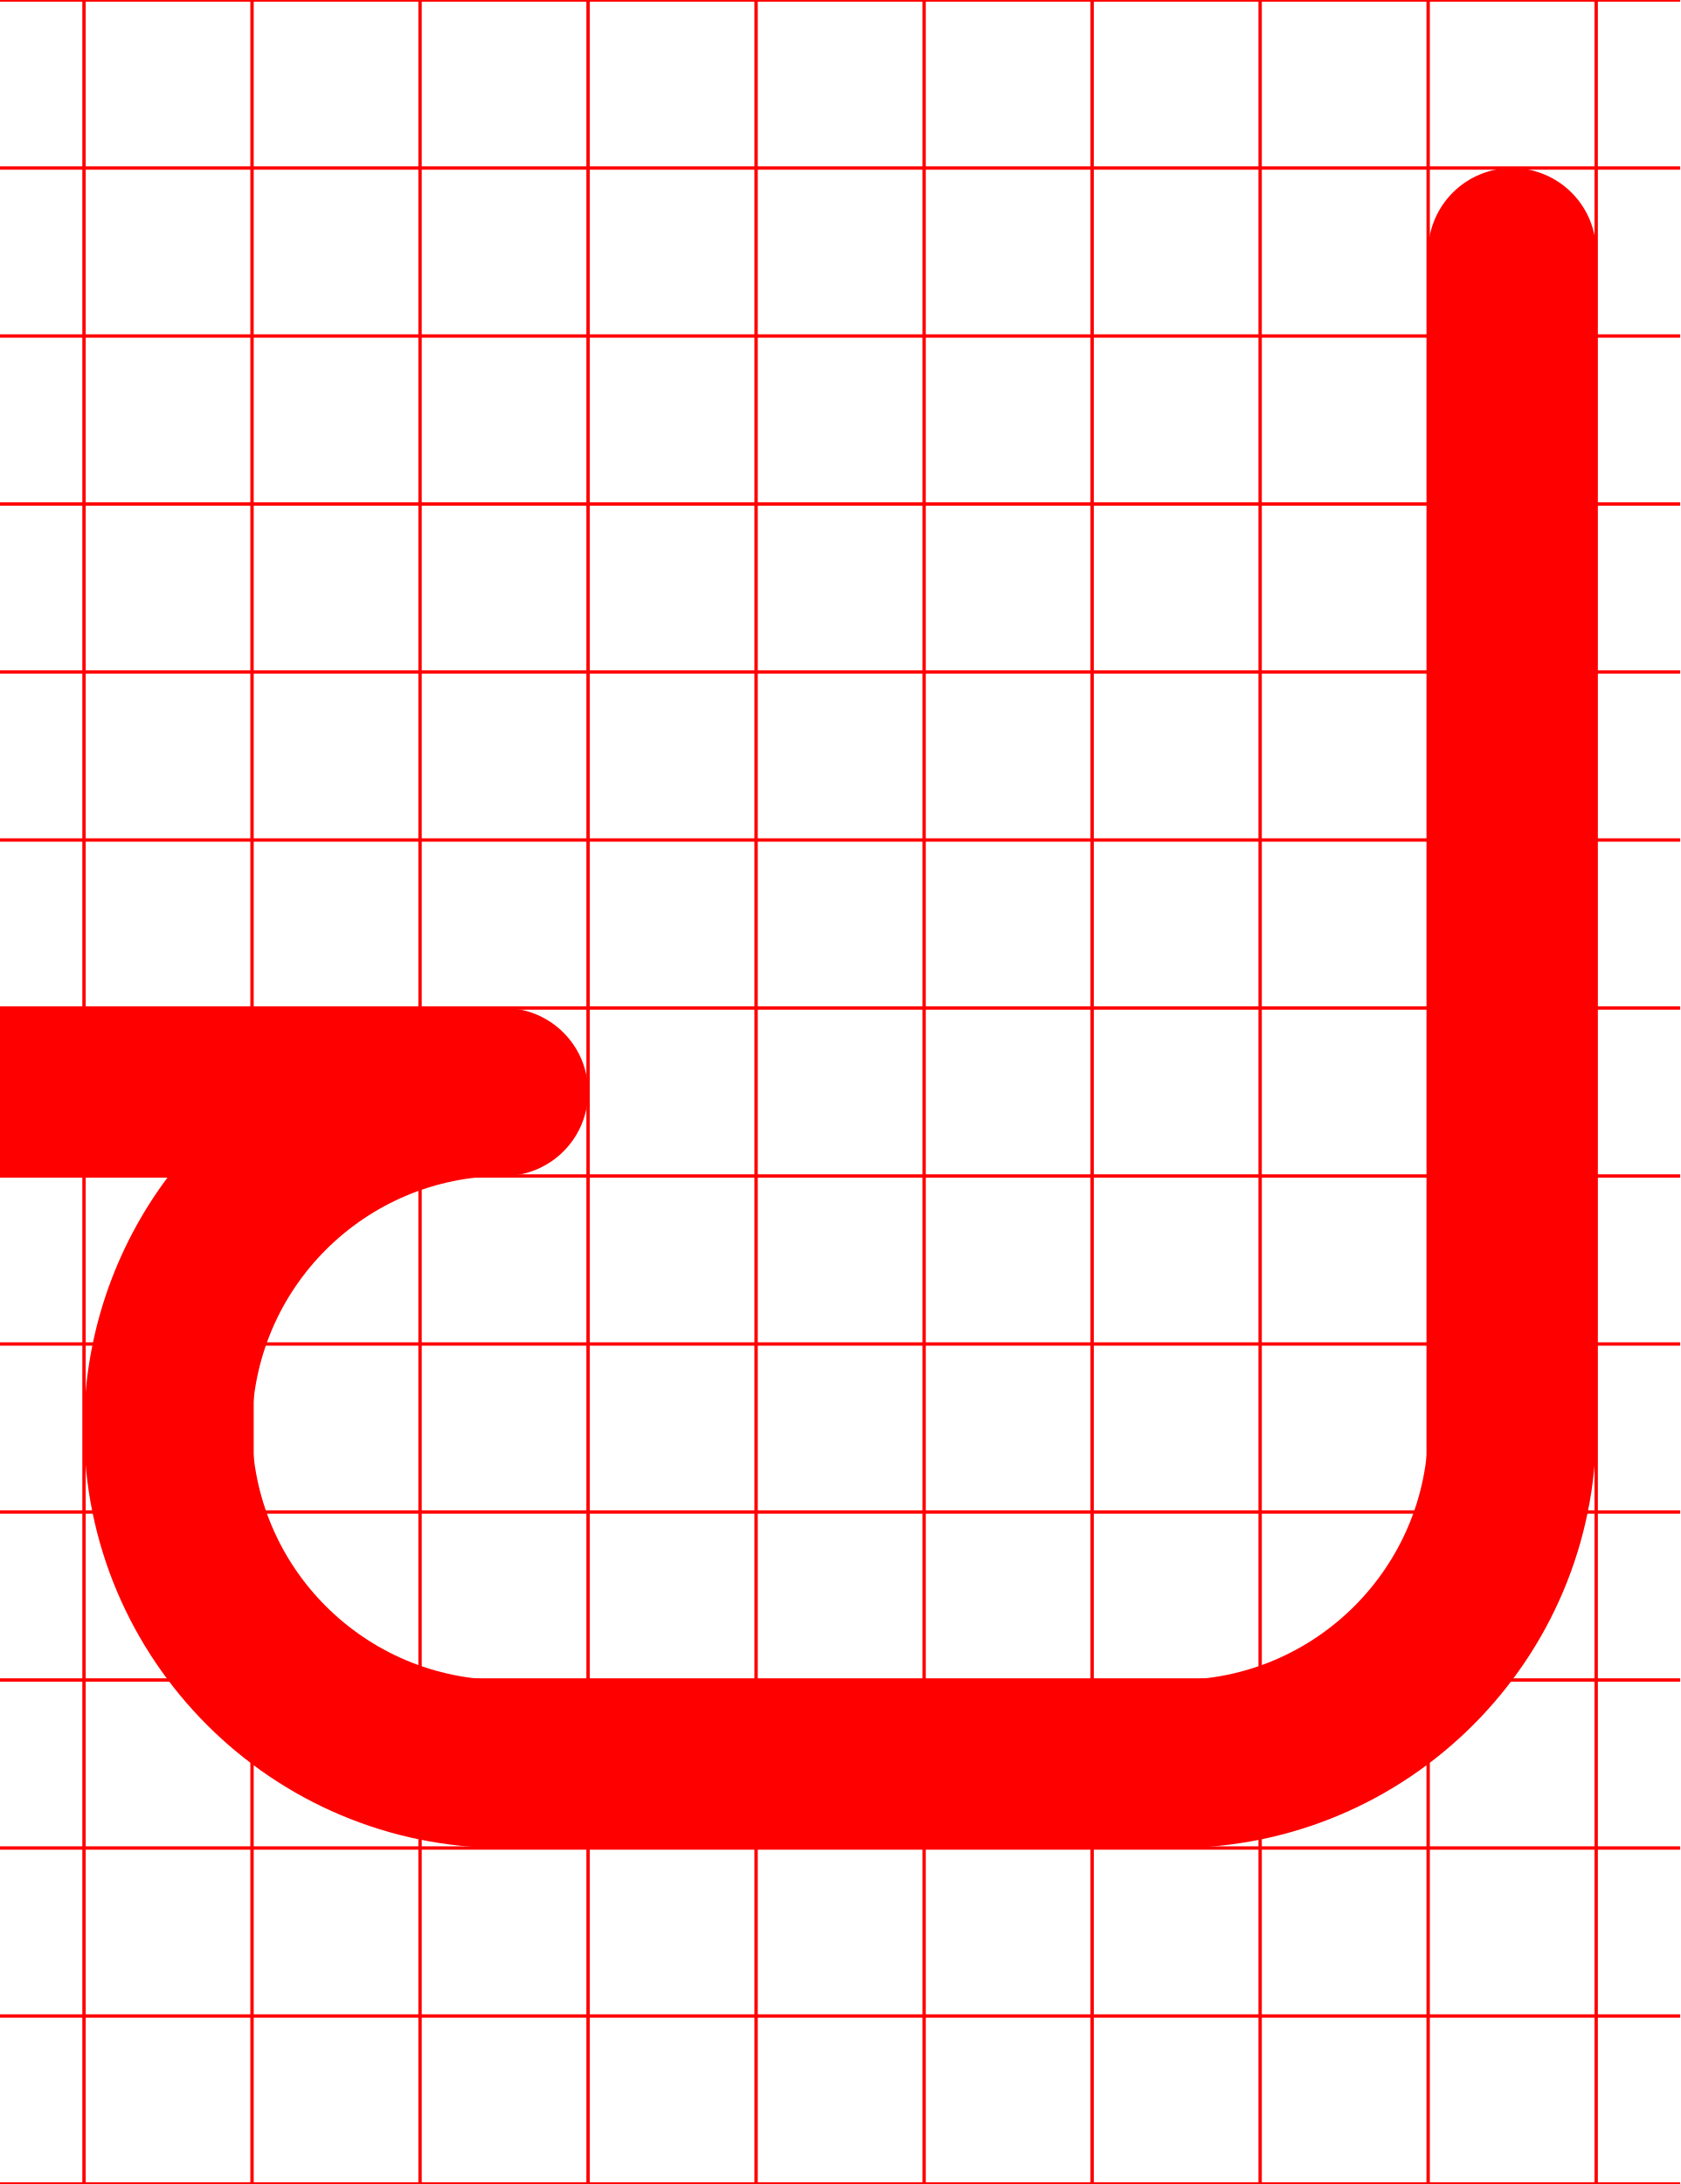
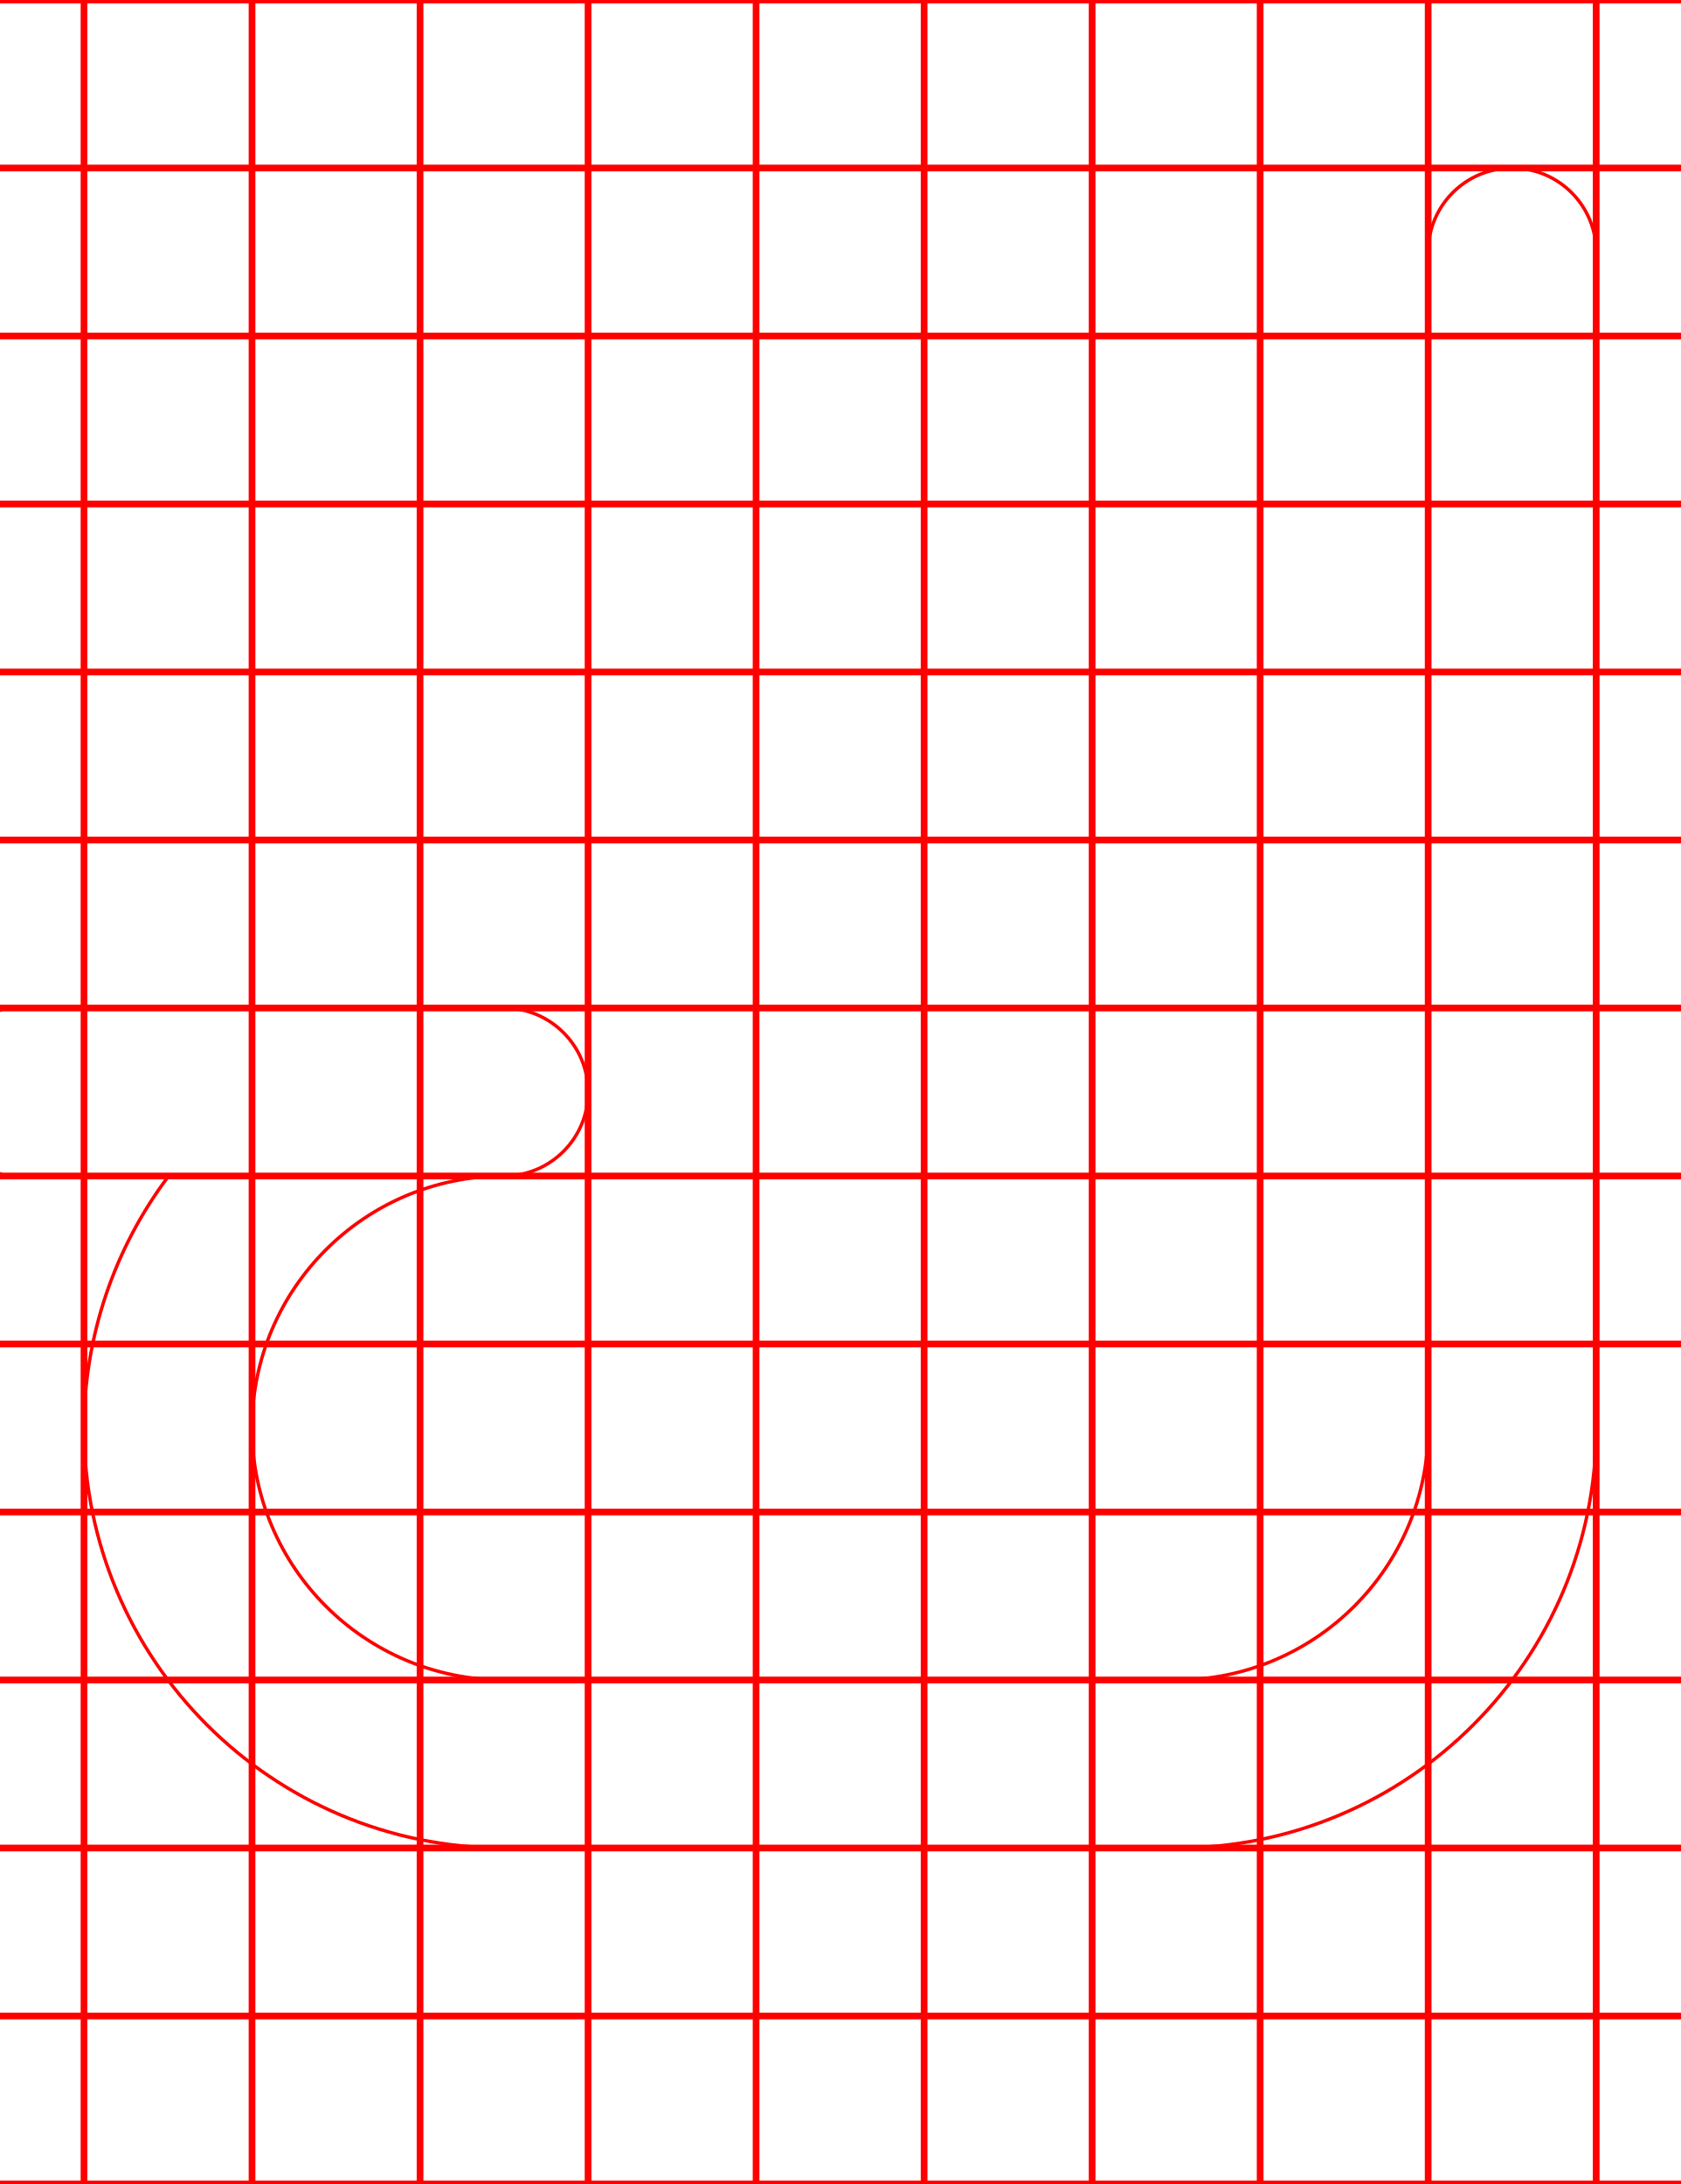
<svg xmlns="http://www.w3.org/2000/svg" width="500" height="650">
-   <path d="M 444.439 50.631 A 25 25 0 0 0 425 75 L 425 425 A 75 75 0 0 1 350 500 L 150 500 A 75 75 0 0 1 75 425 A 75 75 0 0 1 150 350 A 25 25 0 0 0 175 325 A 25 25 0 0 0 150 300 L 0 300 L 0 300.631 A 25 25 0 0 0 -25 325 A 25 25 0 0 0 0 349.369 L 0 350 L 50.189 350 A 125 125 0 0 0 25 425 A 125 125 0 0 0 150 550 L 350 550 A 125 125 0 0 0 475 425 L 475 75 A 25 25 0 0 0 444.439 50.631 z " style="fill:red" />
-   <path d="M0-.5v1h24.5v49H0v1h24.5v49H0v1h24.5v49H0v1h24.5v49H0v1h24.5v49H0v1h24.5v49H0v1h24.5v49H0v1h24.5v49H0v1h24.5v49H0v1h24.5v49H0v1h24.5v49H0v1h24.5v49H0v1h24.5v49H0v1h500v-1h-24.5v-49H500v-1h-24.5v-49H500v-1h-24.5v-49H500v-1h-24.5v-49H500v-1h-24.5v-49H500v-1h-24.5v-49H500v-1h-24.5v-49H500v-1h-24.5v-49H500v-1h-24.5v-49H500v-1h-24.5v-49H500v-1h-24.5v-49H500v-1h-24.5v-49H500v-1h-24.5V.5H500v-1zm25.5 1h49v49h-49zm50 0h49v49h-49zm50 0h49v49h-49zm50 0h49v49h-49zm50 0h49v49h-49zm50 0h49v49h-49zm50 0h49v49h-49zm50 0h49v49h-49zm50 0h49v49h-49zm-400 50h49v49h-49zm50 0h49v49h-49zm50 0h49v49h-49zm50 0h49v49h-49zm50 0h49v49h-49zm50 0h49v49h-49zm50 0h49v49h-49zm50 0h49v49h-49zm50 0h49v49h-49zm-400 50h49v49h-49zm50 0h49v49h-49zm50 0h49v49h-49zm50 0h49v49h-49zm50 0h49v49h-49zm50 0h49v49h-49zm50 0h49v49h-49zm50 0h49v49h-49zm50 0h49v49h-49zm-400 50h49v49h-49zm50 0h49v49h-49zm50 0h49v49h-49zm50 0h49v49h-49zm50 0h49v49h-49zm50 0h49v49h-49zm50 0h49v49h-49zm50 0h49v49h-49zm50 0h49v49h-49zm-400 50h49v49h-49zm50 0h49v49h-49zm50 0h49v49h-49zm50 0h49v49h-49zm50 0h49v49h-49zm50 0h49v49h-49zm50 0h49v49h-49zm50 0h49v49h-49zm50 0h49v49h-49zm-400 50h49v49h-49zm50 0h49v49h-49zm50 0h49v49h-49zm50 0h49v49h-49zm50 0h49v49h-49zm50 0h49v49h-49zm50 0h49v49h-49zm50 0h49v49h-49zm50 0h49v49h-49zm-400 50h49v49h-49zm50 0h49v49h-49zm50 0h49v49h-49zm50 0h49v49h-49zm50 0h49v49h-49zm50 0h49v49h-49zm50 0h49v49h-49zm50 0h49v49h-49zm50 0h49v49h-49zm-400 50h49v49h-49zm50 0h49v49h-49zm50 0h49v49h-49zm50 0h49v49h-49zm50 0h49v49h-49zm50 0h49v49h-49zm50 0h49v49h-49zm50 0h49v49h-49zm50 0h49v49h-49zm-400 50h49v49h-49zm50 0h49v49h-49zm50 0h49v49h-49zm50 0h49v49h-49zm50 0h49v49h-49zm50 0h49v49h-49zm50 0h49v49h-49zm50 0h49v49h-49zm50 0h49v49h-49zm-400 50h49v49h-49zm50 0h49v49h-49zm50 0h49v49h-49zm50 0h49v49h-49zm50 0h49v49h-49zm50 0h49v49h-49zm50 0h49v49h-49zm50 0h49v49h-49zm50 0h49v49h-49zm-400 50h49v49h-49zm50 0h49v49h-49zm50 0h49v49h-49zm50 0h49v49h-49zm50 0h49v49h-49zm50 0h49v49h-49zm50 0h49v49h-49zm50 0h49v49h-49zm50 0h49v49h-49zm-400 50h49v49h-49zm50 0h49v49h-49zm50 0h49v49h-49zm50 0h49v49h-49zm50 0h49v49h-49zm50 0h49v49h-49zm50 0h49v49h-49zm50 0h49v49h-49zm50 0h49v49h-49zm-400 50h49v49h-49zm50 0h49v49h-49zm50 0h49v49h-49zm50 0h49v49h-49zm50 0h49v49h-49zm50 0h49v49h-49zm50 0h49v49h-49zm50 0h49v49h-49zm50 0h49v49h-49z" style="fill:red" />
+   <path d="M 444.439 50.631 A 25 25 0 0 0 425 75 L 425 425 A 75 75 0 0 1 350 500 L 150 500 A 75 75 0 0 1 75 425 A 75 75 0 0 1 150 350 A 25 25 0 0 0 175 325 A 25 25 0 0 0 150 300 L 0 300 L 0 300.631 A 25 25 0 0 0 -25 325 A 25 25 0 0 0 0 349.369 L 0 350 L 50.189 350 A 125 125 0 0 0 25 425 A 125 125 0 0 0 150 550 L 350 550 A 125 125 0 0 0 475 425 L 475 75 A 25 25 0 0 0 444.439 50.631 z " style="fill:none;stroke:red;" />
+   <path d="M0-.5v1h24.5v49H0v1h24.5v49H0v1h24.5v49H0v1h24.5v49H0v1h24.5v49H0v1h24.5v49H0v1h24.5v49H0v1h24.5v49H0v1h24.5v49H0v1h24.5v49H0v1h24.5v49H0v1h24.5v49H0v1h24.5v49H0v1h500v-1h-24.5v-49H500v-1h-24.5v-49H500v-1h-24.5v-49H500v-1h-24.5v-49H500v-1h-24.5v-49H500v-1h-24.5v-49H500v-1h-24.5v-49H500v-1h-24.5v-49H500v-1h-24.5v-49H500v-1h-24.5v-49H500v-1h-24.5v-49H500v-1h-24.5v-49H500v-1h-24.5V.5H500v-1zm25.5 1h49v49h-49zm50 0h49v49h-49zm50 0h49v49h-49zm50 0h49v49h-49zm50 0h49v49h-49zm50 0h49v49h-49zm50 0h49v49h-49zm50 0h49v49h-49zm50 0h49v49h-49zm-400 50h49v49h-49zm50 0h49v49h-49zm50 0h49v49h-49zm50 0h49v49h-49zm50 0h49v49h-49zm50 0h49v49h-49zm50 0h49v49h-49zm50 0h49v49h-49zm50 0h49v49h-49zm-400 50h49v49h-49zm50 0h49v49h-49zm50 0h49v49h-49zm50 0h49v49h-49zm50 0h49v49h-49zm50 0h49v49h-49zm50 0h49v49h-49zm50 0h49v49h-49zm50 0h49v49h-49zm-400 50h49v49h-49zm50 0h49v49h-49zm50 0h49v49h-49zm50 0h49v49h-49zm50 0h49v49h-49zm50 0h49v49h-49zm50 0h49v49h-49zm50 0h49v49h-49zm50 0h49v49h-49zm-400 50h49v49h-49zm50 0h49v49h-49zm50 0h49v49h-49zm50 0h49v49h-49zm50 0h49v49h-49zm50 0h49v49h-49zm50 0h49v49h-49zm50 0h49v49h-49zm50 0h49v49h-49zm-400 50h49v49h-49zm50 0h49v49h-49zm50 0h49v49h-49zm50 0h49v49h-49zm50 0h49v49h-49zm50 0h49v49h-49zm50 0h49v49h-49zm50 0h49v49h-49zm50 0h49v49h-49zm-400 50h49v49h-49zm50 0h49v49h-49zm50 0h49v49h-49zm50 0h49v49h-49zm50 0h49v49h-49zm50 0h49v49h-49zm50 0h49v49h-49zm50 0h49v49h-49zm50 0h49v49h-49zm-400 50h49v49h-49zm50 0h49v49h-49zm50 0h49v49h-49zm50 0h49v49h-49zm50 0h49v49h-49zm50 0h49v49h-49zm50 0h49v49h-49zm50 0h49v49h-49zm50 0h49v49h-49zm-400 50h49v49h-49zm50 0h49v49h-49zm50 0h49v49h-49zm50 0h49v49h-49zm50 0h49v49h-49zm50 0h49v49h-49zm50 0h49v49h-49zm50 0h49v49h-49zm50 0h49v49h-49zm-400 50h49v49h-49zm50 0h49v49h-49zm50 0h49v49h-49zm50 0h49v49h-49zm50 0h49v49h-49zm50 0h49v49h-49zm50 0h49v49h-49zm50 0h49v49h-49zm50 0h49v49h-49zm-400 50h49v49h-49zm50 0h49v49h-49zm50 0h49v49h-49zm50 0h49v49h-49zm50 0h49v49h-49zm50 0h49v49h-49zm50 0h49v49h-49zm50 0h49v49h-49zm50 0h49v49h-49zm-400 50h49v49h-49zm50 0h49v49h-49zm50 0h49v49h-49zm50 0h49v49h-49zm50 0h49v49h-49zm50 0h49v49h-49zm50 0h49v49h-49zm50 0h49v49h-49zm50 0h49v49h-49zm-400 50h49v49h-49zm50 0h49v49h-49zm50 0h49v49h-49zm50 0h49v49h-49zm50 0h49v49h-49zm50 0h49v49h-49zm50 0h49v49h-49zm50 0h49v49h-49zm50 0h49v49h-49z" style="fill:none;stroke:red;" />
</svg>
